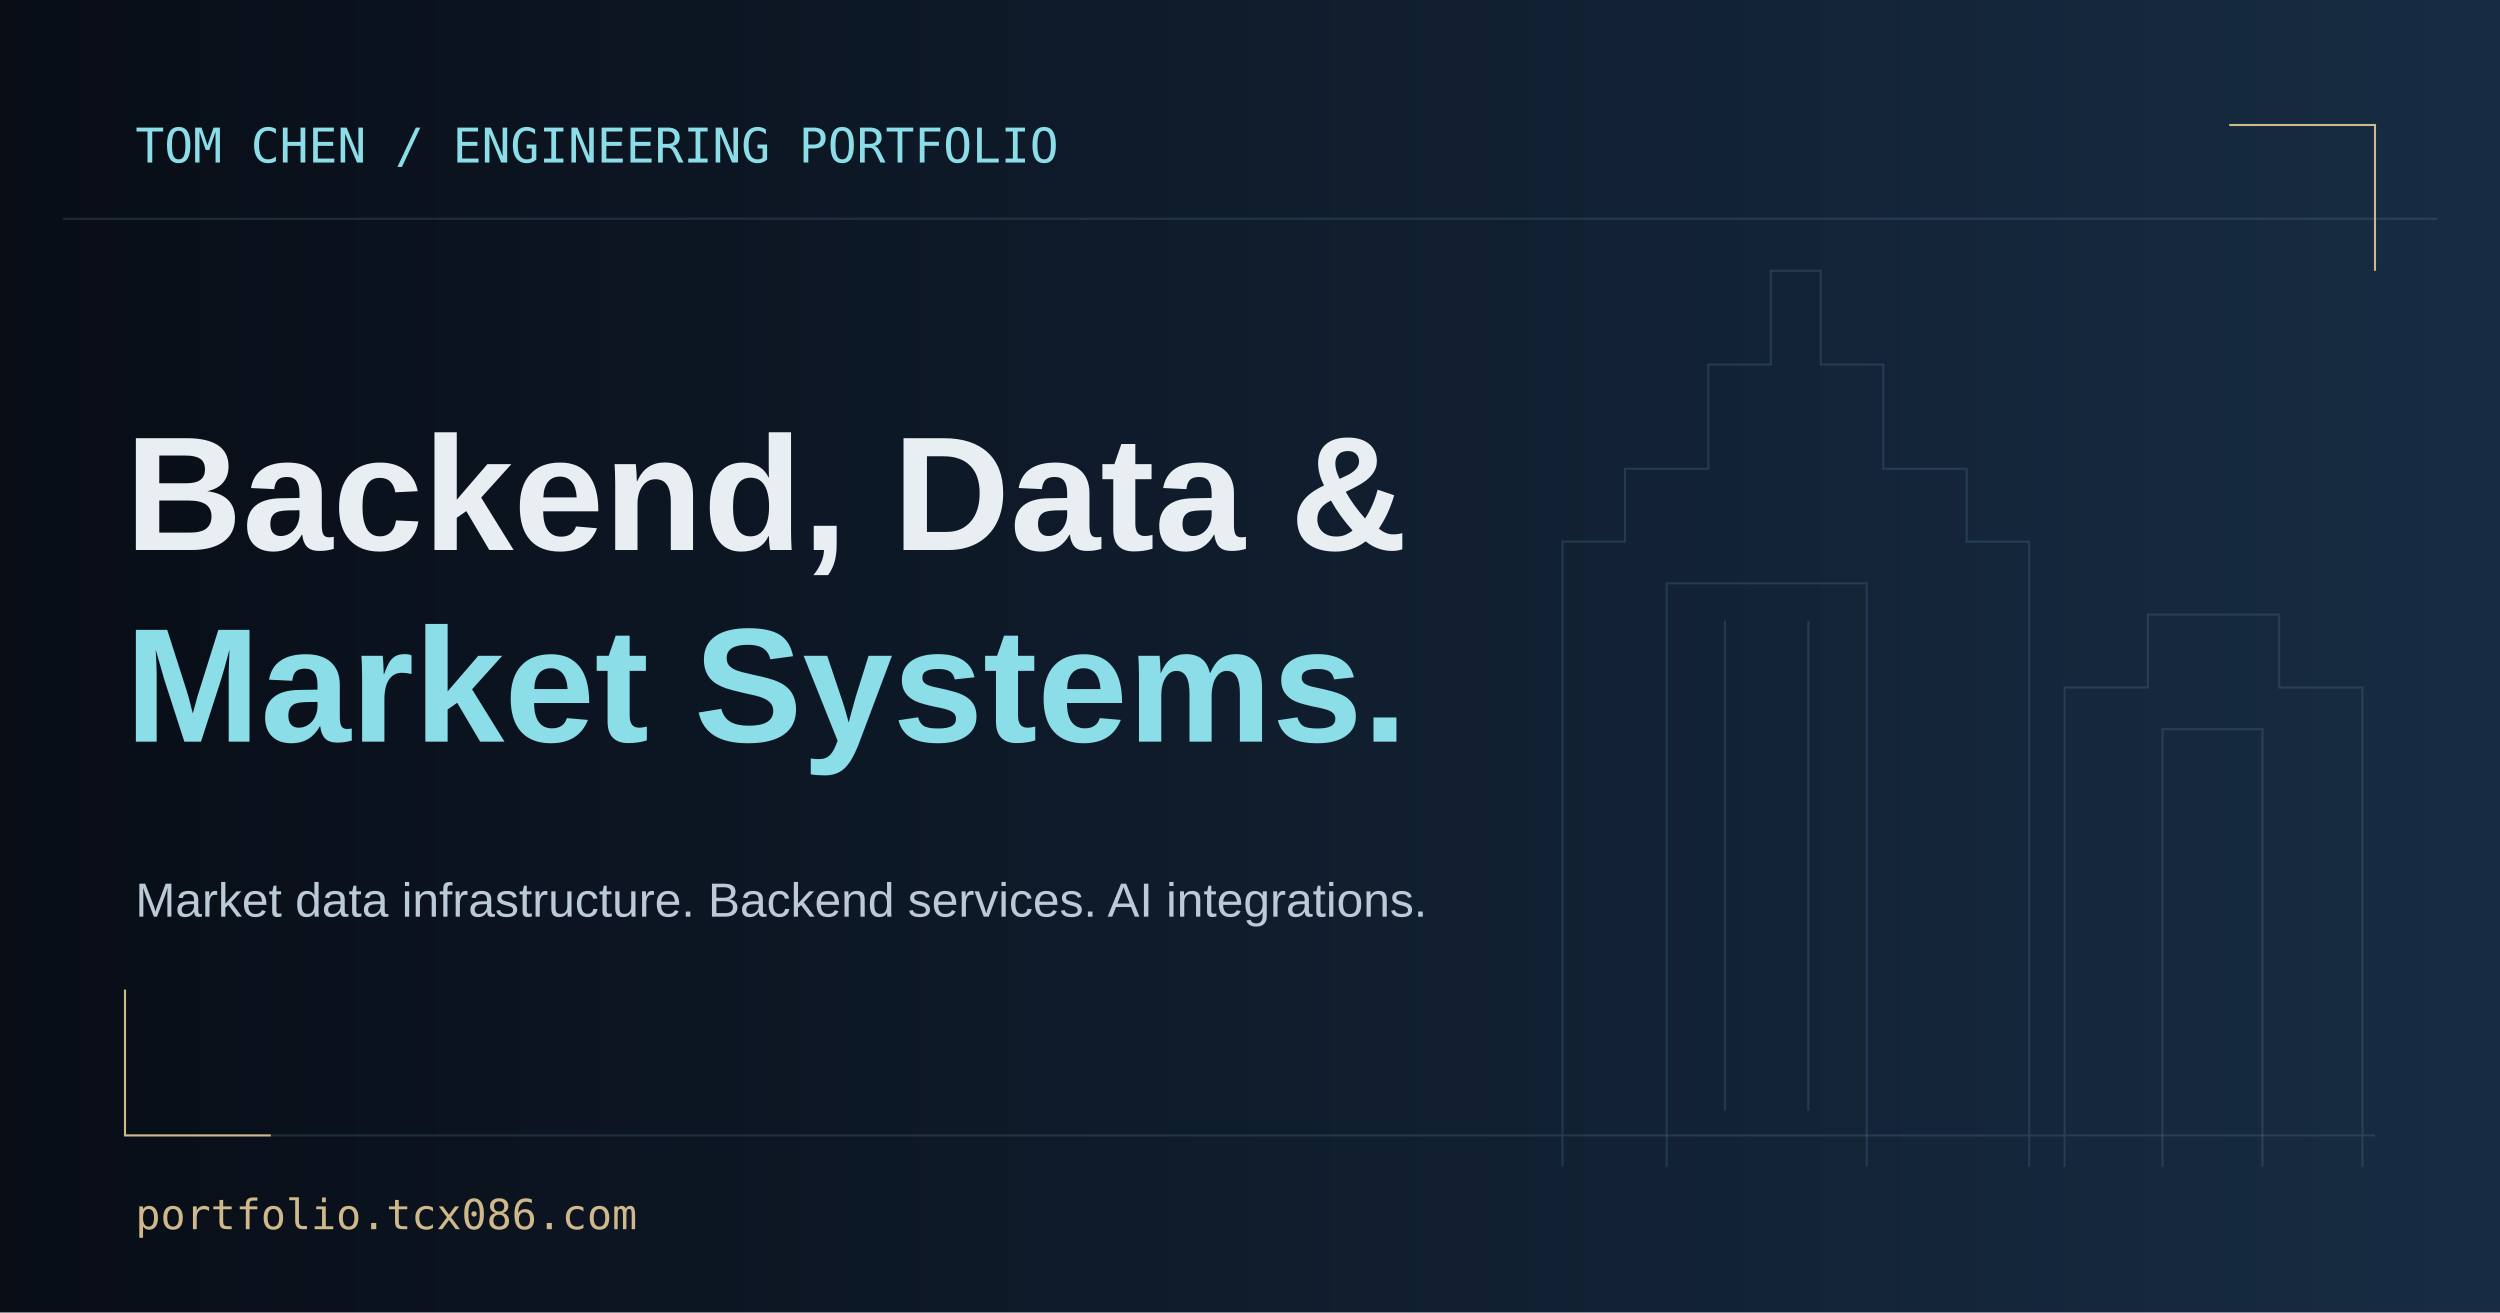
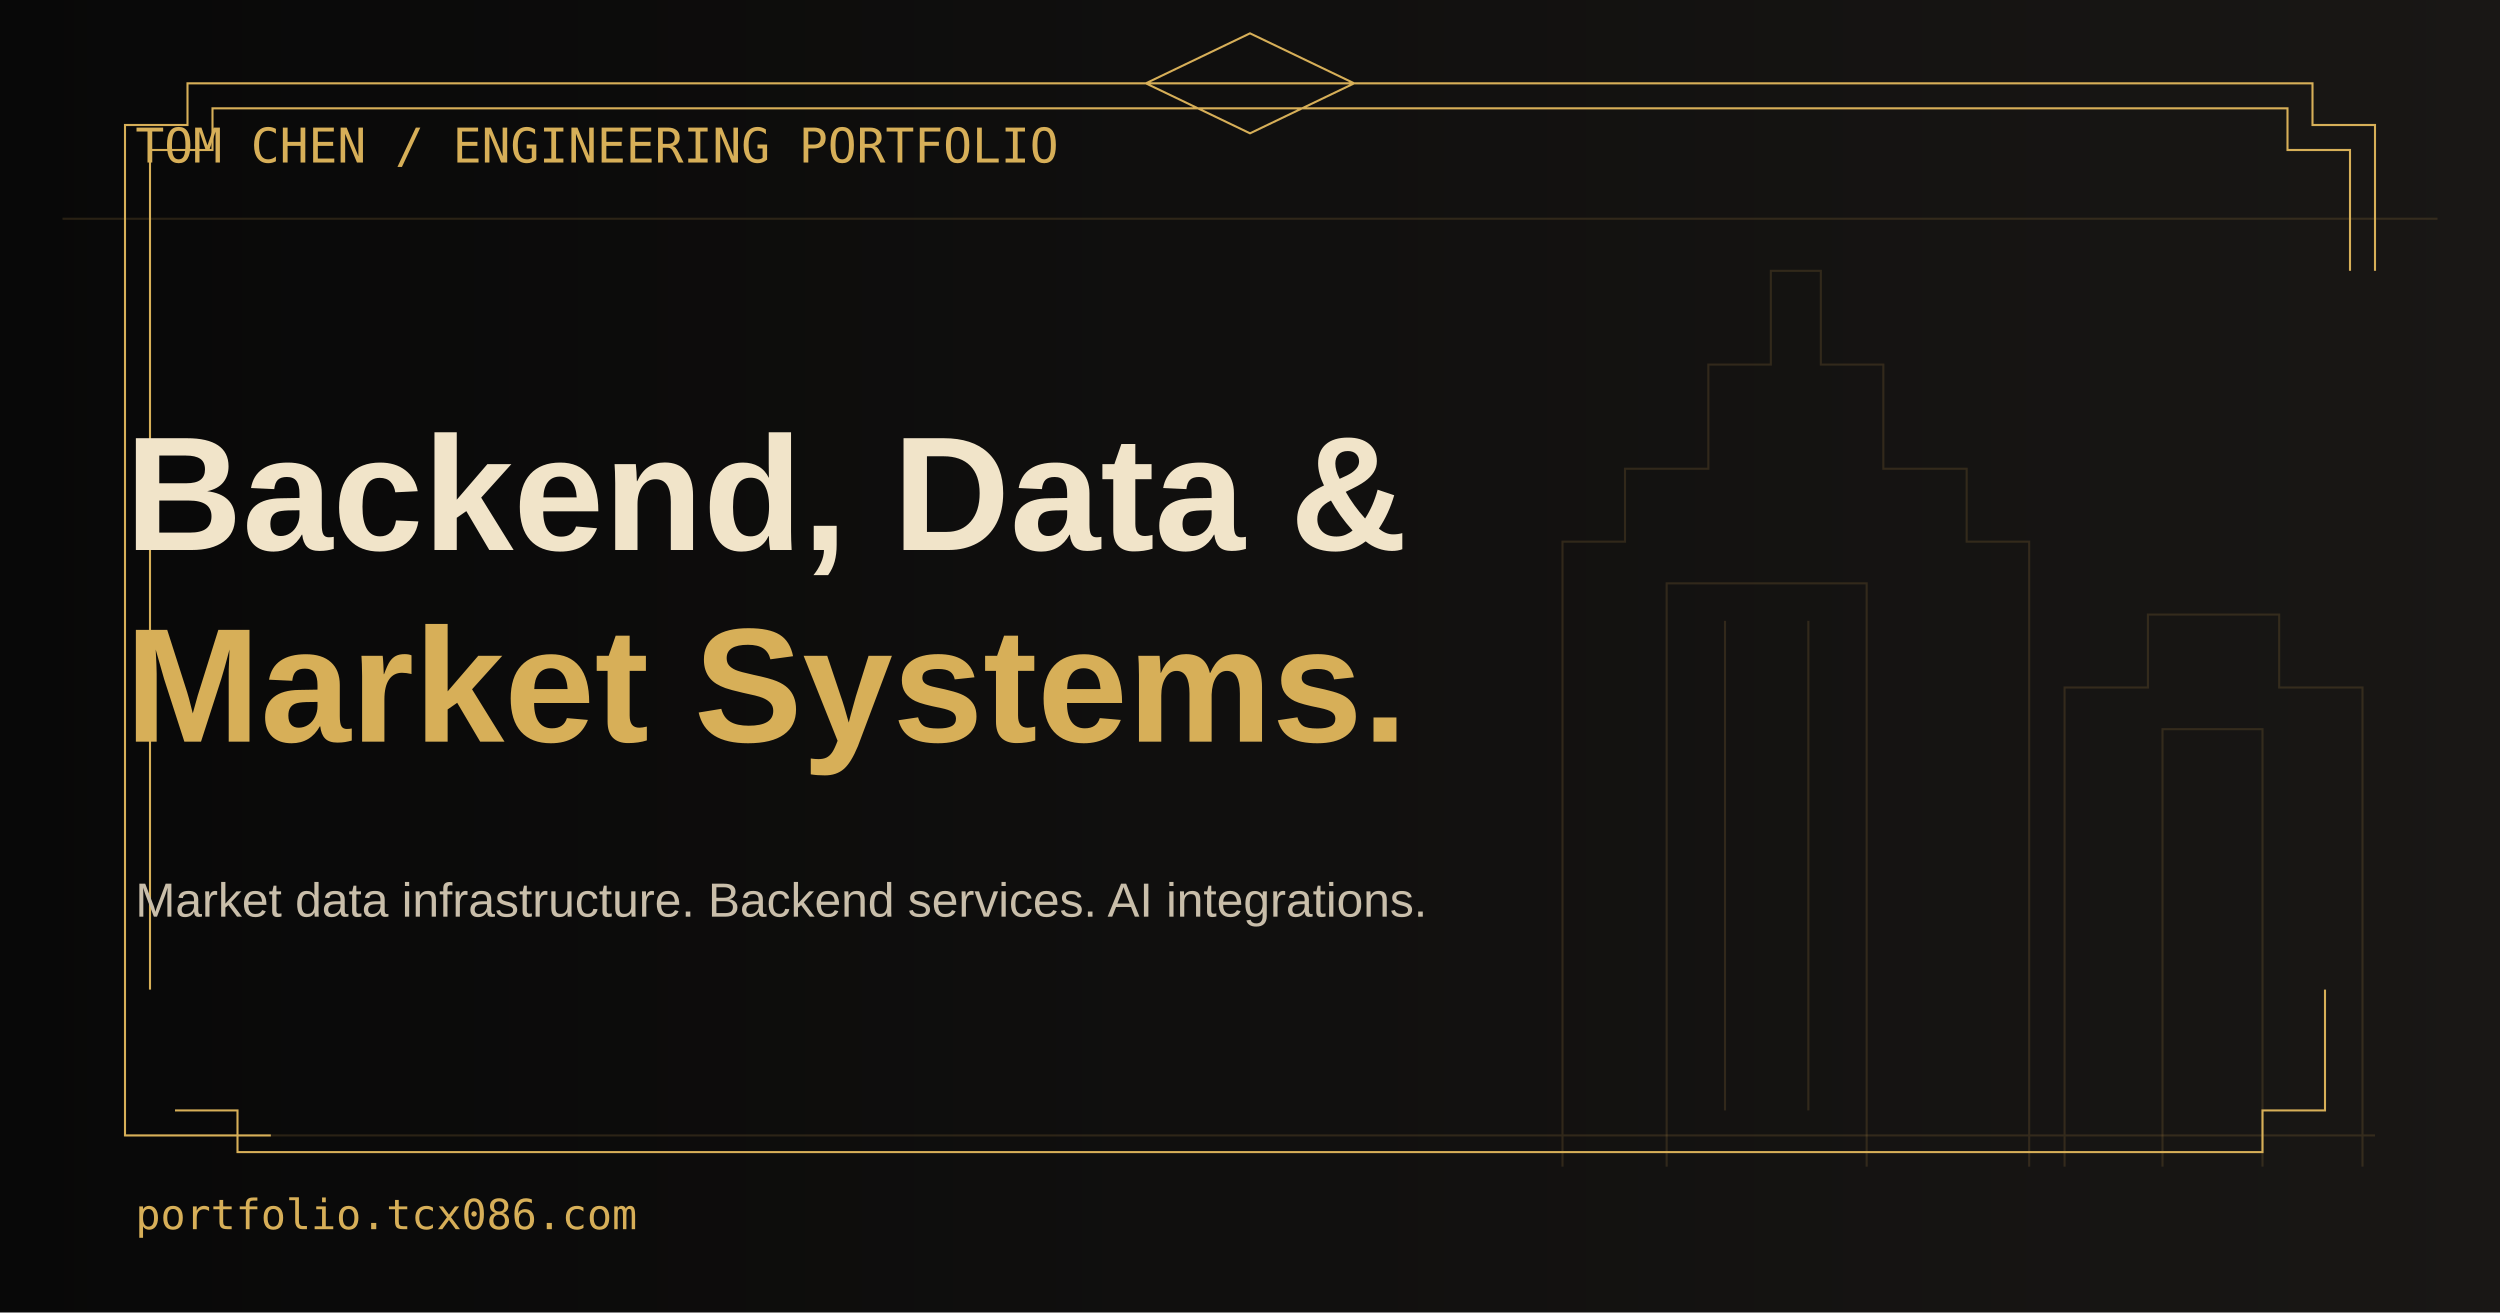
<svg xmlns="http://www.w3.org/2000/svg" width="1200" height="630" viewBox="0 0 1200 630">
  <defs>
    <linearGradient id="night" x1="0" y1="0" x2="1" y2="0">
-       <stop stop-color="#080d16" />
-       <stop offset="1" stop-color="#172c43" />
+       <stop stop-color="#080808" />
+       <stop offset="1" stop-color="#191715" />
    </linearGradient>
  </defs>
  <rect width="1200" height="630" fill="url(#night)" />
-   <g fill="none" stroke="#6b9db5" stroke-opacity=".2">
+   <g fill="none" stroke="#aa8242" stroke-opacity=".2">
    <path d="M750 560V260h30v-35h40v-50h30v-45h24v45h30v50h40v35h30v300M991 560V330h40v-35h63v35h40v230M30 105h1140M60 545h1080" />
    <path d="M800 560V280h96v280M1038 560V350h48v210M828 298v235m40-235v235" />
  </g>
-   <path d="M1140 130v-70h-70M60 475v70h70" fill="none" stroke="#cfb88a" />
-   <text x="65" y="78" fill="#8bdde8" font-family="monospace" font-size="23">TOM CHEN / ENGINEERING PORTFOLIO</text>
-   <text x="60" y="264" fill="#e9eef3" font-family="Arial,sans-serif" font-size="78" font-weight="bold">Backend, Data &amp;</text>
-   <text x="60" y="356" fill="#8bdde8" font-family="Arial,sans-serif" font-size="78" font-weight="bold">Market Systems.</text>
-   <text x="65" y="440" fill="#bcc9d6" font-family="Arial,sans-serif" font-size="23">Market data infrastructure. Backend services. AI integrations.</text>
-   <text x="65" y="590" fill="#cfb88a" font-family="monospace" font-size="20">portfolio.tcx086.com</text>
+   <path d="M1140 130V60h-30V40H90v20H60v415M1128 130V72h-30V52H102v20H72v403M60 475v70h70m-46-12h30v20h972v-20h30v-58M550 40l50-24 50 24-50 24z" fill="none" stroke="#d7af58" />
+   <text x="65" y="78" fill="#d7af58" font-family="monospace" font-size="23">TOM CHEN / ENGINEERING PORTFOLIO</text>
+   <text x="60" y="264" fill="#f1e4c9" font-family="Arial,sans-serif" font-size="78" font-weight="bold">Backend, Data &amp;</text>
+   <text x="60" y="356" fill="#d7af58" font-family="Arial,sans-serif" font-size="78" font-weight="bold">Market Systems.</text>
+   <text x="65" y="440" fill="#c9beaa" font-family="Arial,sans-serif" font-size="23">Market data infrastructure. Backend services. AI integrations.</text>
+   <text x="65" y="590" fill="#d7af58" font-family="monospace" font-size="20">portfolio.tcx086.com</text>
</svg>
